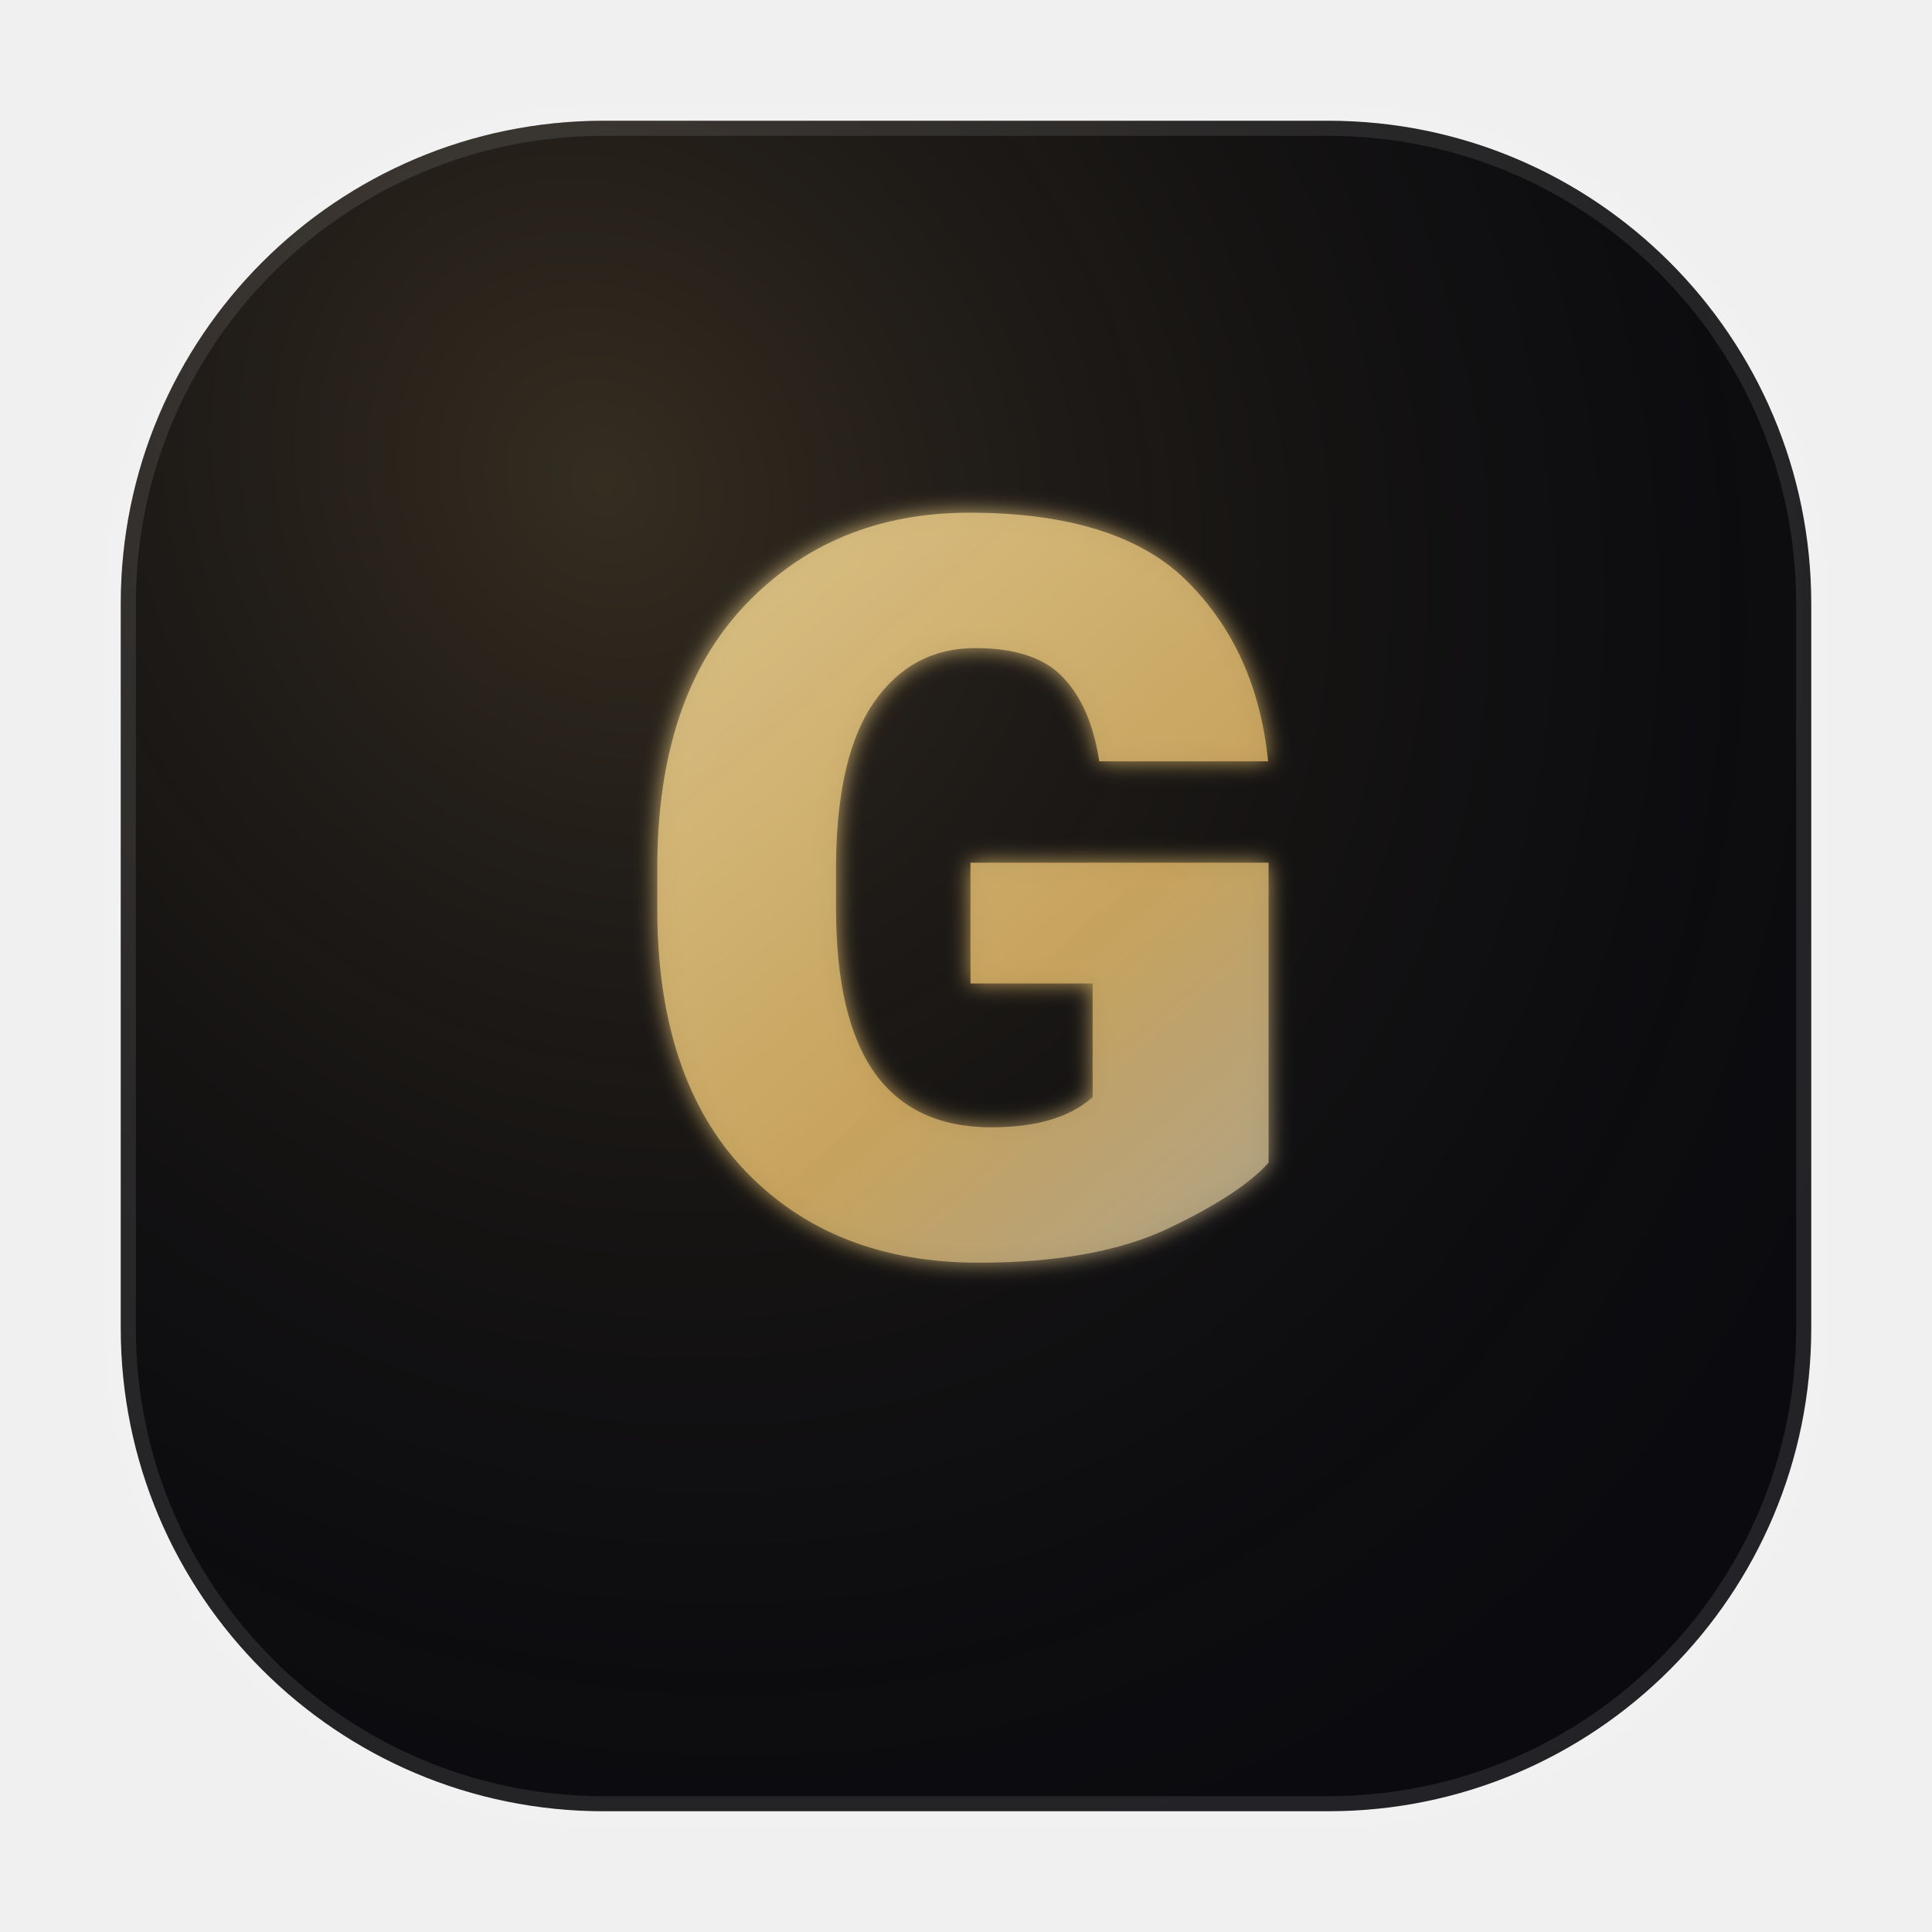
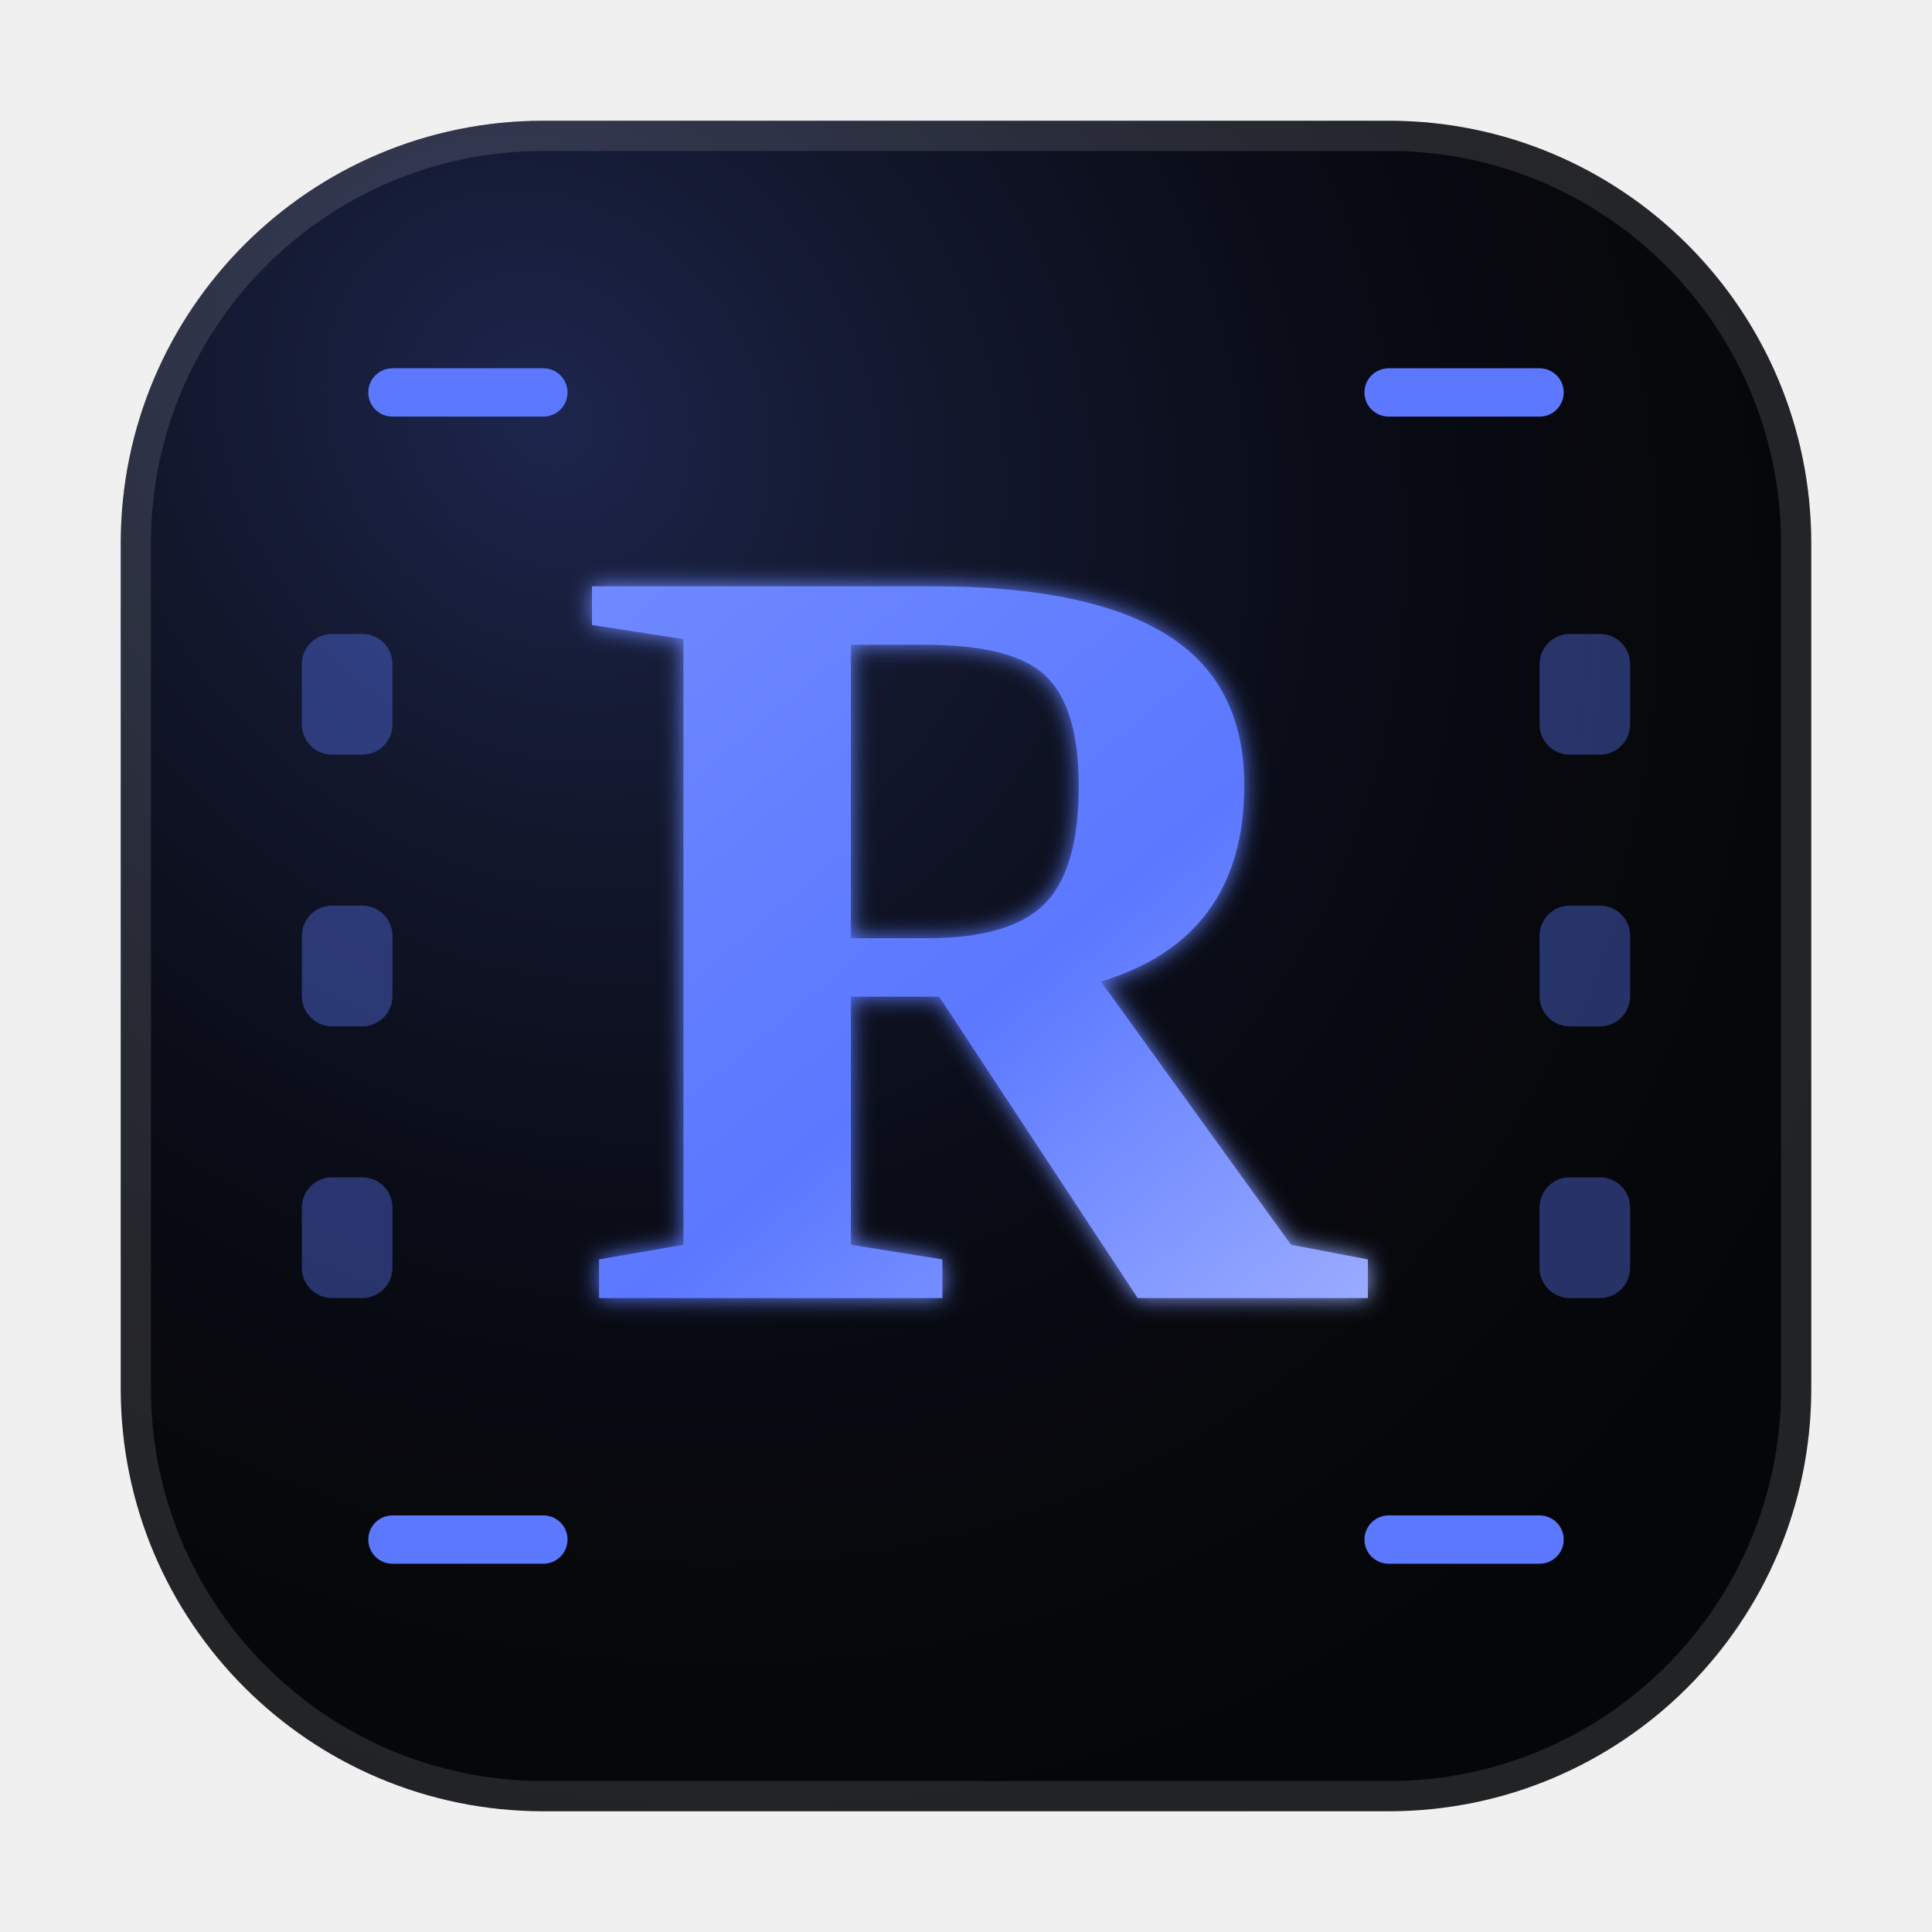
<svg xmlns="http://www.w3.org/2000/svg" width="64" height="64" viewBox="0 0 64 64" fill="none">
  <defs>
-     <linearGradient id="gh-gold" x1="12" y1="10" x2="52" y2="56" gradientUnits="userSpaceOnUse">
-       <stop stop-color="#E7D4A2" stop-opacity="0.95" />
-       <stop offset="0.52" stop-color="#C8A45D" stop-opacity="0.92" />
-       <stop offset="1" stop-color="#8FA3C9" stop-opacity="0.9" />
+     <linearGradient id="riviera-blue" x1="12" y1="8" x2="54" y2="58" gradientUnits="userSpaceOnUse">
+       <stop stop-color="#7F95FF" />
+       <stop offset="0.5" stop-color="#5B78FF" />
+       <stop offset="1" stop-color="#DDE4FF" />
    </linearGradient>
-     <radialGradient id="gh-glow" cx="0" cy="0" r="1" gradientUnits="userSpaceOnUse" gradientTransform="translate(20 16) rotate(55) scale(52 46)">
-       <stop stop-color="#C8A45D" stop-opacity="0.22" />
-       <stop offset="1" stop-color="#0A0A0A" stop-opacity="0" />
+     <radialGradient id="riviera-glow" cx="0" cy="0" r="1" gradientUnits="userSpaceOnUse" gradientTransform="translate(18 14) rotate(48) scale(54 46)">
+       <stop stop-color="#5B78FF" stop-opacity="0.28" />
+       <stop offset="1" stop-color="#050608" stop-opacity="0" />
    </radialGradient>
-     <filter id="soft" x="-30%" y="-30%" width="160%" height="160%" color-interpolation-filters="sRGB">
+     <filter id="soft-glow" x="-30%" y="-30%" width="160%" height="160%" color-interpolation-filters="sRGB">
      <feGaussianBlur in="SourceGraphic" stdDeviation="0.35" result="blur" />
      <feMerge>
        <feMergeNode in="blur" />
        <feMergeNode in="SourceGraphic" />
      </feMerge>
    </filter>
  </defs>
-   <rect x="4" y="4" width="56" height="56" rx="16" fill="#0B0B0F" />
-   <rect x="4" y="4" width="56" height="56" rx="16" fill="url(#gh-glow)" />
-   <rect x="4" y="4" width="56" height="56" rx="16" stroke="rgba(255,255,255,0.10)" />
-   <g filter="url(#soft)">
-     <text x="32" y="41.5" text-anchor="middle" font-size="34" font-weight="800" letter-spacing="-1.5" font-family="ui-sans-serif, system-ui, -apple-system, Segoe UI, Roboto, Arial" fill="url(#gh-gold)">G</text>
+   <rect x="4" y="4" width="56" height="56" rx="14" fill="#050608" />
+   <rect x="4" y="4" width="56" height="56" rx="14" fill="url(#riviera-glow)" />
+   <rect x="4.5" y="4.5" width="55" height="55" rx="13.5" stroke="#FFFFFF" stroke-opacity="0.12" />
+   <path d="M13 13H18M46 51H51" stroke="#5B78FF" stroke-width="1.6" stroke-linecap="round" />
+   <path d="M13 51H18M46 13H51" stroke="#5B78FF" stroke-width="1.6" stroke-linecap="round" />
+   <g opacity="0.38">
+     <rect x="10" y="21" width="3" height="4" rx="1" fill="#5B78FF" />
+     <rect x="10" y="30" width="3" height="4" rx="1" fill="#5B78FF" />
+     <rect x="10" y="39" width="3" height="4" rx="1" fill="#5B78FF" />
+     <rect x="51" y="21" width="3" height="4" rx="1" fill="#5B78FF" />
+     <rect x="51" y="30" width="3" height="4" rx="1" fill="#5B78FF" />
+     <rect x="51" y="39" width="3" height="4" rx="1" fill="#5B78FF" />
+   </g>
+   <g filter="url(#soft-glow)">
+     <text x="32" y="43" text-anchor="middle" font-size="36" font-weight="800" letter-spacing="-1" font-family="Georgia, 'Times New Roman', serif" fill="url(#riviera-blue)">R</text>
  </g>
</svg>
